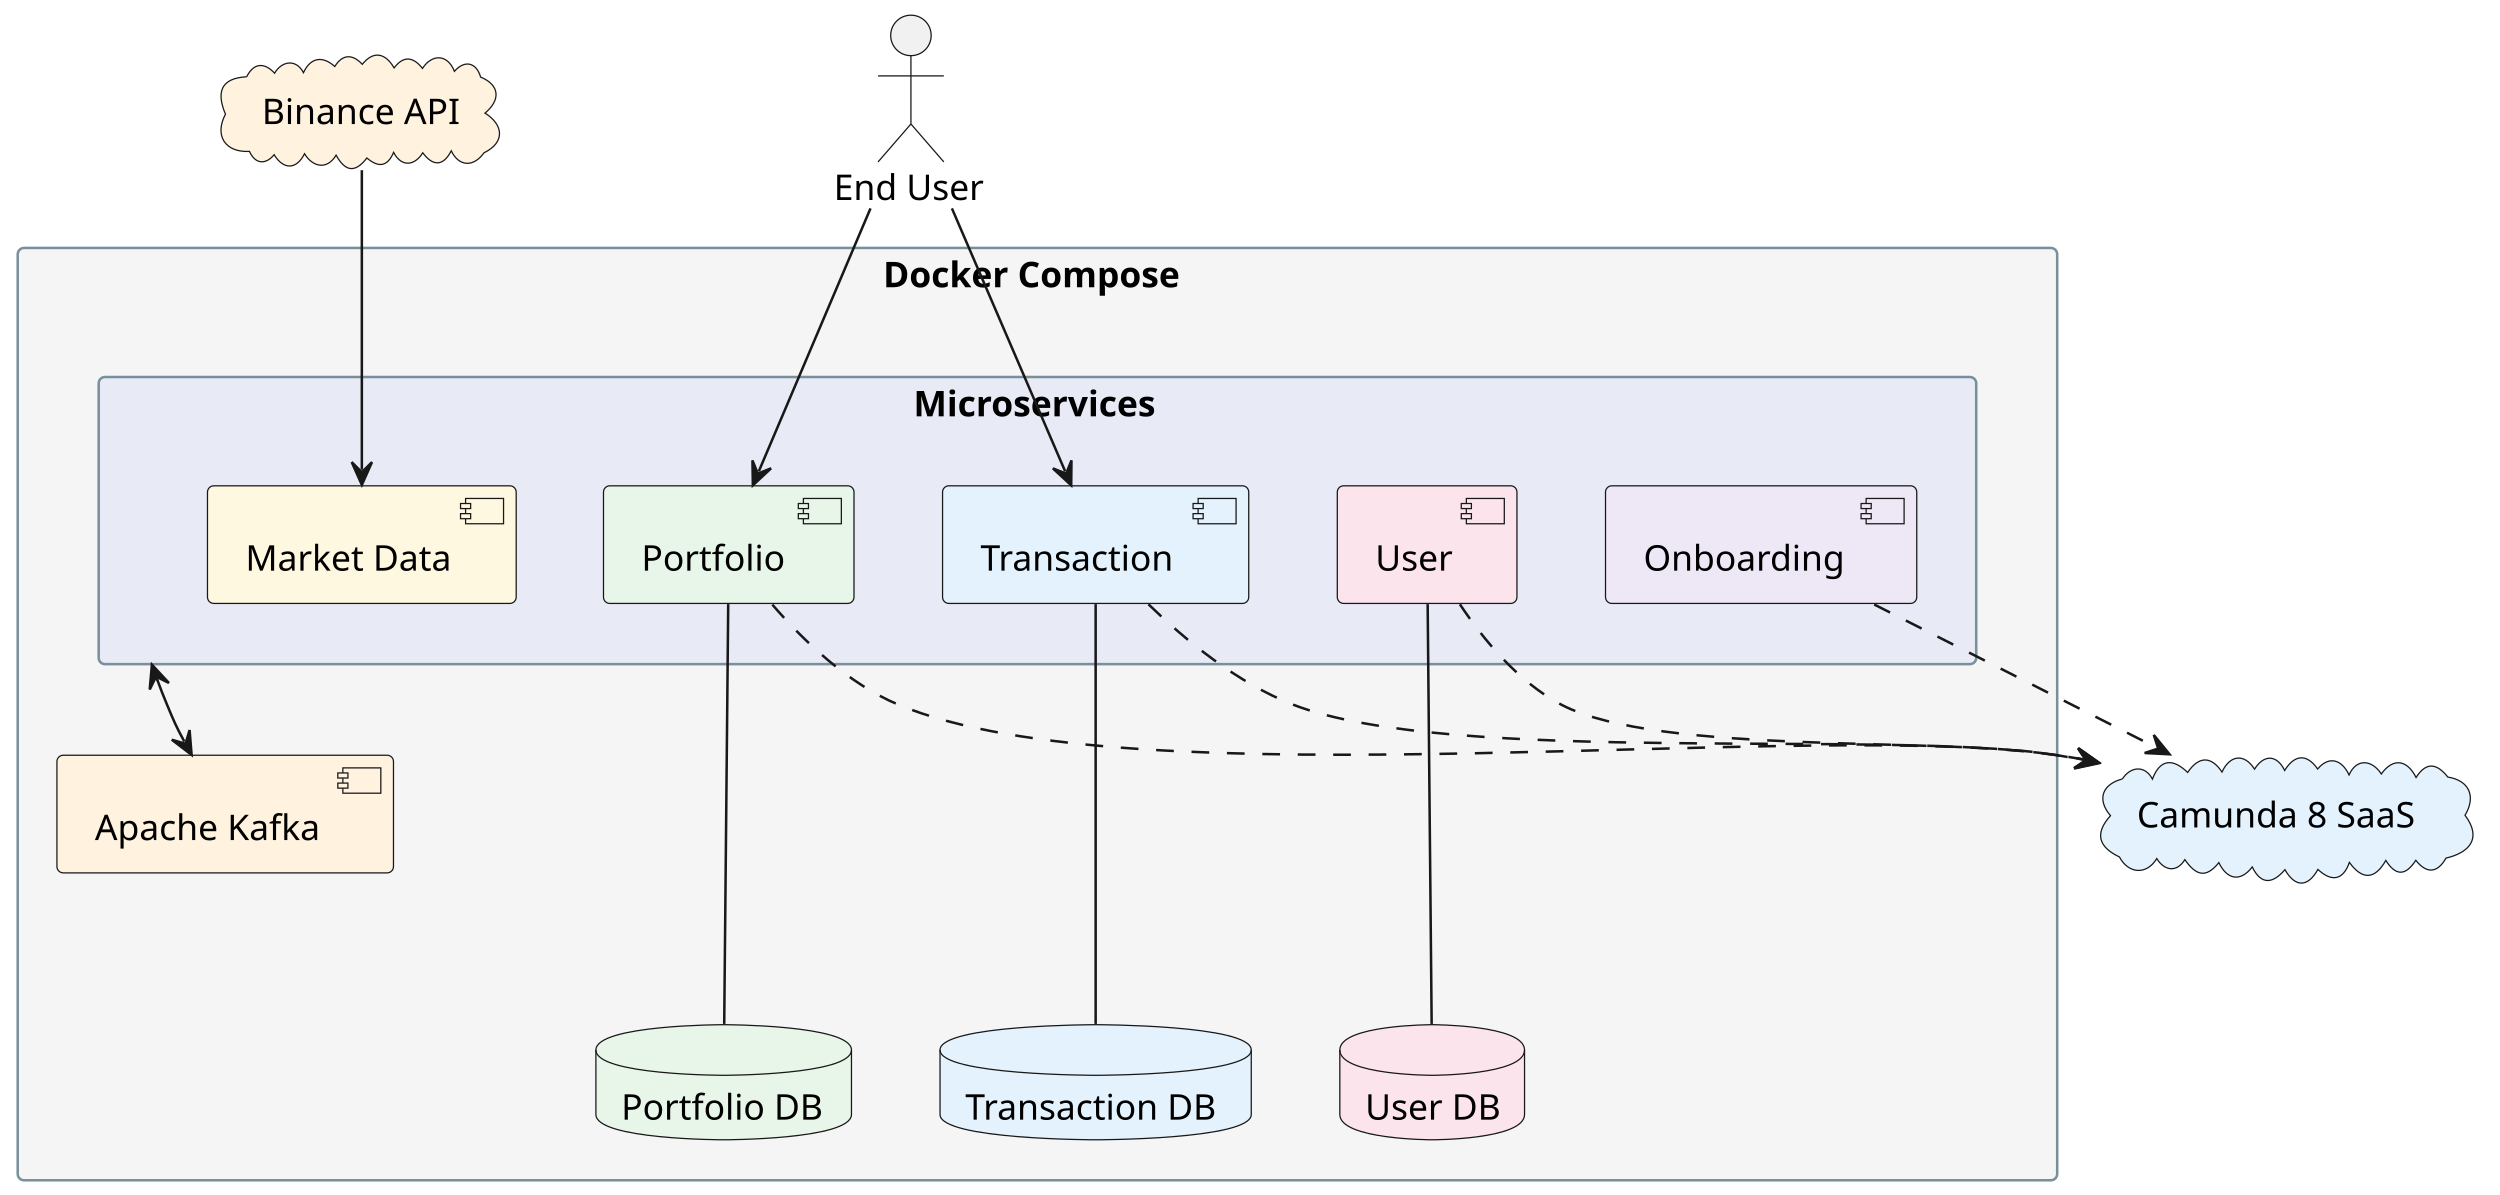
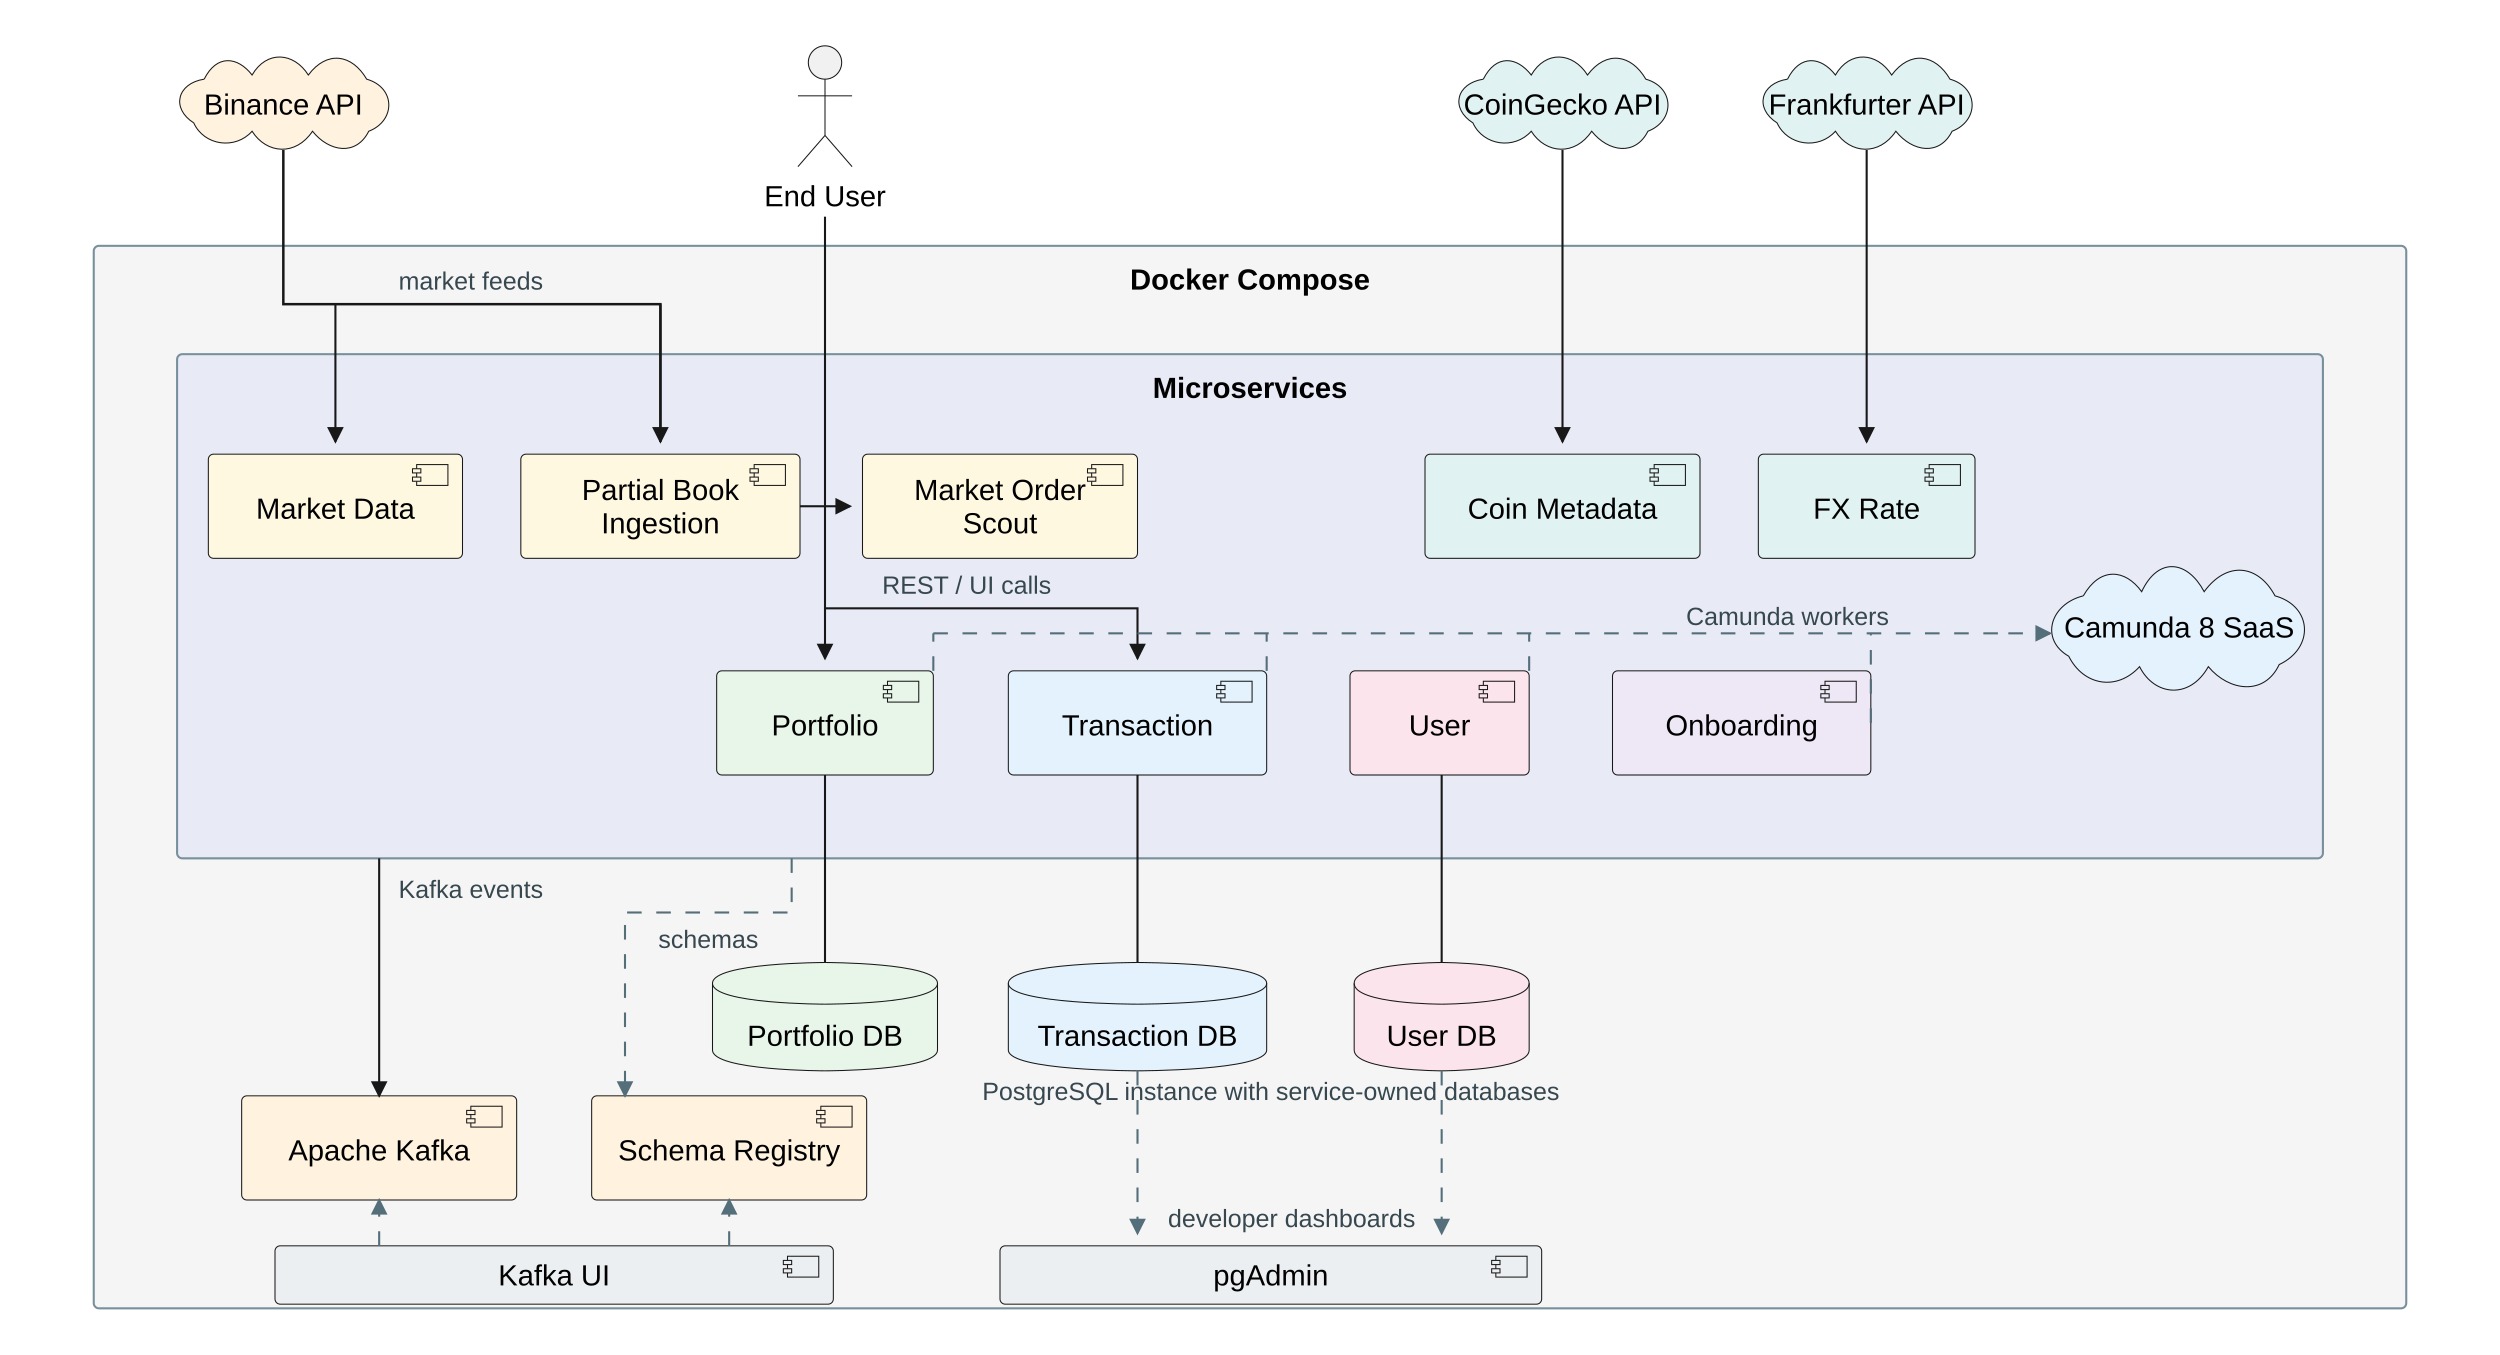
- <svg xmlns="http://www.w3.org/2000/svg" contentStyleType="text/css" height="472px" preserveAspectRatio="none" style="width:988px;height:472px;" version="1.1" viewBox="0 0 988 472" width="988px" zoomAndPan="magnify">
-   <defs />
-   <g>
-     <g id="cluster_docker">
-       <rect fill="#F5F5F5" height="368.46" rx="2.5" ry="2.5" style="stroke:#78909C;stroke-width:1.0;" width="806" x="7" y="97.99" />
-       <text fill="#000000" font-family="Segoe UI" font-size="14" font-weight="bold" lengthAdjust="spacing" textLength="122" x="349" y="113.525">Docker Compose</text>
+ <svg xmlns="http://www.w3.org/2000/svg" contentStyleType="text/css" height="650px" preserveAspectRatio="none" style="width:1200px;height:650px;" version="1.1" viewBox="0 0 1200 650" width="1200px" zoomAndPan="magnify">
+   <defs>
+     <marker id="arrow" markerHeight="8" markerWidth="8" orient="auto" refX="7" refY="4">
+       <path d="M0,0 L8,4 L0,8 z" fill="#181818" />
+     </marker>
+     <marker id="arrow-muted" markerHeight="8" markerWidth="8" orient="auto" refX="7" refY="4">
+       <path d="M0,0 L8,4 L0,8 z" fill="#546E7A" />
+     </marker>
+     <style>
+       text { fill: #000000; font-family: "Segoe UI", Arial, sans-serif; font-size: 14px; }
+       .label { font-weight: 700; }
+       .small { font-size: 12px; fill: #37474F; }
+       .box { stroke: #181818; stroke-width: .5; rx: 2.5; ry: 2.5; }
+       .cluster { stroke: #78909C; stroke-width: 1; rx: 2.5; ry: 2.5; }
+       .line { fill: none; stroke: #181818; stroke-width: 1; marker-end: url(#arrow); }
+       .dash { fill: none; stroke: #546E7A; stroke-width: 1; stroke-dasharray: 7 7; marker-end: url(#arrow-muted); }
+       .dash-plain { fill: none; stroke: #546E7A; stroke-width: 1; stroke-dasharray: 7 7; }
+       .plain { fill: none; stroke: #181818; stroke-width: 1; }
+       .bus { fill: none; stroke: #181818; stroke-width: 1.2; }
+     </style>
+   </defs>
+   <g id="cluster_docker">
+     <rect class="cluster" fill="#F5F5F5" height="510" width="1110" x="45" y="118" />
+     <text class="label" text-anchor="middle" x="600" y="139">Docker Compose</text>
+   </g>
+   <g id="cluster_services">
+     <rect class="cluster" fill="#E8EAF6" height="242" width="1030" x="85" y="170" />
+     <text class="label" text-anchor="middle" x="600" y="191">Microservices</text>
+   </g>
+   <g id="external_apis">
+     <path d="M98,38 C104,26 114,27 121,36 C128,24 141,25 148,36 C157,24 169,26 176,38 C190,42 190,58 177,63 C171,75 158,73 150,63 C142,75 128,74 121,63 C113,72 98,70 93,59 C82,52 85,40 98,38" fill="#FFF3E0" stroke="#181818" stroke-width=".5" />
+     <text text-anchor="middle" x="136" y="55">Binance API</text>
+     <path d="M712,38 C718,26 728,27 735,36 C742,24 755,25 762,36 C771,24 783,26 790,38 C804,42 804,58 791,63 C785,75 772,73 764,63 C756,75 742,74 735,63 C727,72 712,70 707,59 C696,52 699,40 712,38" fill="#E0F2F1" stroke="#181818" stroke-width=".5" />
+     <text text-anchor="middle" x="750" y="55">CoinGecko API</text>
+     <path d="M858,38 C864,26 874,27 881,36 C888,24 901,25 908,36 C917,24 929,26 936,38 C950,42 950,58 937,63 C931,75 918,73 910,63 C902,75 888,74 881,63 C873,72 858,70 853,59 C842,52 845,40 858,38" fill="#E0F2F1" stroke="#181818" stroke-width=".5" />
+     <text text-anchor="middle" x="896" y="55">Frankfurter API</text>
+     <path d="M1000,286 C1008,272 1020,273 1028,284 C1036,267 1050,269 1058,284 C1069,269 1084,271 1092,286 C1110,291 1111,311 1094,319 C1087,334 1070,332 1060,320 C1051,336 1034,334 1027,320 C1016,332 1000,329 993,315 C979,307 984,290 1000,286" fill="#E3F2FD" stroke="#181818" stroke-width=".5" />
+     <text text-anchor="middle" x="1046" y="306">Camunda 8 SaaS</text>
+   </g>
+   <g id="end_user">
+     <ellipse cx="396" cy="30" fill="#F1F1F1" rx="8" ry="8" stroke="#181818" stroke-width=".5" />
+     <path d="M396,38 L396,65 M383,46 L409,46 M396,65 L383,80 M396,65 L409,80" fill="none" stroke="#181818" stroke-width=".5" />
+     <text text-anchor="middle" x="396" y="99">End User</text>
+   </g>
+   <g id="services">
+     <g id="elem_MDS">
+       <rect class="box" fill="#FFF8E1" height="50" width="122" x="100" y="218" />
+       <rect fill="#FFF8E1" height="10" stroke="#181818" stroke-width=".5" width="15" x="200" y="223" />
+       <rect fill="#FFF8E1" height="2" stroke="#181818" stroke-width=".5" width="4" x="198" y="225" />
+       <rect fill="#FFF8E1" height="2" stroke="#181818" stroke-width=".5" width="4" x="198" y="229" />
+       <text text-anchor="middle" x="161" y="249">Market Data</text>
    </g>
-     <g id="cluster_services">
-       <rect fill="#E8EAF6" height="113.48" rx="2.5" ry="2.5" style="stroke:#78909C;stroke-width:1.0;" width="742" x="39" y="148.99" />
-       <text fill="#000000" font-family="Segoe UI" font-size="14" font-weight="bold" lengthAdjust="spacing" textLength="98" x="361" y="164.525">Microservices</text>
+     <g id="elem_MPB">
+       <rect class="box" fill="#FFF8E1" height="50" width="134" x="250" y="218" />
+       <rect fill="#FFF8E1" height="10" stroke="#181818" stroke-width=".5" width="15" x="362" y="223" />
+       <rect fill="#FFF8E1" height="2" stroke="#181818" stroke-width=".5" width="4" x="360" y="225" />
+       <rect fill="#FFF8E1" height="2" stroke="#181818" stroke-width=".5" width="4" x="360" y="229" />
+       <text text-anchor="middle" x="317" y="240">Partial Book</text>
+       <text text-anchor="middle" x="317" y="256">Ingestion</text>
    </g>
+     <g id="elem_MOS">
+       <rect class="box" fill="#FFF8E1" height="50" width="132" x="414" y="218" />
+       <rect fill="#FFF8E1" height="10" stroke="#181818" stroke-width=".5" width="15" x="524" y="223" />
+       <rect fill="#FFF8E1" height="2" stroke="#181818" stroke-width=".5" width="4" x="522" y="225" />
+       <rect fill="#FFF8E1" height="2" stroke="#181818" stroke-width=".5" width="4" x="522" y="229" />
+       <text text-anchor="middle" x="480" y="240">Market Order</text>
+       <text text-anchor="middle" x="480" y="256">Scout</text>
+     </g>
+     <g id="elem_CMS">
+       <rect class="box" fill="#E0F2F1" height="50" width="132" x="684" y="218" />
+       <rect fill="#E0F2F1" height="10" stroke="#181818" stroke-width=".5" width="15" x="794" y="223" />
+       <rect fill="#E0F2F1" height="2" stroke="#181818" stroke-width=".5" width="4" x="792" y="225" />
+       <rect fill="#E0F2F1" height="2" stroke="#181818" stroke-width=".5" width="4" x="792" y="229" />
+       <text text-anchor="middle" x="750" y="249">Coin Metadata</text>
+     </g>
+     <g id="elem_FXS">
+       <rect class="box" fill="#E0F2F1" height="50" width="104" x="844" y="218" />
+       <rect fill="#E0F2F1" height="10" stroke="#181818" stroke-width=".5" width="15" x="926" y="223" />
+       <rect fill="#E0F2F1" height="2" stroke="#181818" stroke-width=".5" width="4" x="924" y="225" />
+       <rect fill="#E0F2F1" height="2" stroke="#181818" stroke-width=".5" width="4" x="924" y="229" />
+       <text text-anchor="middle" x="896" y="249">FX Rate</text>
+     </g>
+     <g id="elem_PS">
+       <rect class="box" fill="#E8F5E9" height="50" width="104" x="344" y="322" />
+       <rect fill="#E8F5E9" height="10" stroke="#181818" stroke-width=".5" width="15" x="426" y="327" />
+       <rect fill="#E8F5E9" height="2" stroke="#181818" stroke-width=".5" width="4" x="424" y="329" />
+       <rect fill="#E8F5E9" height="2" stroke="#181818" stroke-width=".5" width="4" x="424" y="333" />
+       <text text-anchor="middle" x="396" y="353">Portfolio</text>
+     </g>
+     <g id="elem_TS">
+       <rect class="box" fill="#E3F2FD" height="50" width="124" x="484" y="322" />
+       <rect fill="#E3F2FD" height="10" stroke="#181818" stroke-width=".5" width="15" x="586" y="327" />
+       <rect fill="#E3F2FD" height="2" stroke="#181818" stroke-width=".5" width="4" x="584" y="329" />
+       <rect fill="#E3F2FD" height="2" stroke="#181818" stroke-width=".5" width="4" x="584" y="333" />
+       <text text-anchor="middle" x="546" y="353">Transaction</text>
+     </g>
+     <g id="elem_US">
+       <rect class="box" fill="#FCE4EC" height="50" width="86" x="648" y="322" />
+       <rect fill="#FCE4EC" height="10" stroke="#181818" stroke-width=".5" width="15" x="712" y="327" />
+       <rect fill="#FCE4EC" height="2" stroke="#181818" stroke-width=".5" width="4" x="710" y="329" />
+       <rect fill="#FCE4EC" height="2" stroke="#181818" stroke-width=".5" width="4" x="710" y="333" />
+       <text text-anchor="middle" x="691" y="353">User</text>
+     </g>
+     <g id="elem_OS">
+       <rect class="box" fill="#EDE7F6" height="50" width="124" x="774" y="322" />
+       <rect fill="#EDE7F6" height="10" stroke="#181818" stroke-width=".5" width="15" x="876" y="327" />
+       <rect fill="#EDE7F6" height="2" stroke="#181818" stroke-width=".5" width="4" x="874" y="329" />
+       <rect fill="#EDE7F6" height="2" stroke="#181818" stroke-width=".5" width="4" x="874" y="333" />
+       <text text-anchor="middle" x="836" y="353">Onboarding</text>
+     </g>
+   </g>
+   <g id="infrastructure">
    <g id="elem_Kafka">
-       <rect fill="#FFF3E0" height="46.488" rx="2.5" ry="2.5" style="stroke:#181818;stroke-width:0.5;" width="133" x="22.5" y="298.47" />
-       <rect fill="#FFF3E0" height="10" style="stroke:#181818;stroke-width:0.5;" width="15" x="135.5" y="303.47" />
-       <rect fill="#FFF3E0" height="2" style="stroke:#181818;stroke-width:0.5;" width="4" x="133.5" y="305.47" />
-       <rect fill="#FFF3E0" height="2" style="stroke:#181818;stroke-width:0.5;" width="4" x="133.5" y="309.47" />
-       <text fill="#000000" font-family="Segoe UI" font-size="14" lengthAdjust="spacing" textLength="93" x="37.5" y="332.005">Apache Kafka</text>
+       <rect class="box" fill="#FFF3E0" height="50" width="132" x="116" y="526" />
+       <rect fill="#FFF3E0" height="10" stroke="#181818" stroke-width=".5" width="15" x="226" y="531" />
+       <rect fill="#FFF3E0" height="2" stroke="#181818" stroke-width=".5" width="4" x="224" y="533" />
+       <rect fill="#FFF3E0" height="2" stroke="#181818" stroke-width=".5" width="4" x="224" y="537" />
+       <text text-anchor="middle" x="182" y="557">Apache Kafka</text>
+     </g>
+     <g id="elem_SR">
+       <rect class="box" fill="#FFF3E0" height="50" width="132" x="284" y="526" />
+       <rect fill="#FFF3E0" height="10" stroke="#181818" stroke-width=".5" width="15" x="394" y="531" />
+       <rect fill="#FFF3E0" height="2" stroke="#181818" stroke-width=".5" width="4" x="392" y="533" />
+       <rect fill="#FFF3E0" height="2" stroke="#181818" stroke-width=".5" width="4" x="392" y="537" />
+       <text text-anchor="middle" x="350" y="557">Schema Registry</text>
+     </g>
+     <g id="elem_KUI">
+       <rect class="box" fill="#ECEFF1" height="28" width="268" x="132" y="598" />
+       <rect fill="#ECEFF1" height="10" stroke="#181818" stroke-width=".5" width="15" x="378" y="603" />
+       <rect fill="#ECEFF1" height="2" stroke="#181818" stroke-width=".5" width="4" x="376" y="605" />
+       <rect fill="#ECEFF1" height="2" stroke="#181818" stroke-width=".5" width="4" x="376" y="609" />
+       <text text-anchor="middle" x="266" y="617">Kafka UI</text>
+     </g>
+     <g id="elem_PGA">
+       <rect class="box" fill="#ECEFF1" height="28" width="260" x="480" y="598" />
+       <rect fill="#ECEFF1" height="10" stroke="#181818" stroke-width=".5" width="15" x="718" y="603" />
+       <rect fill="#ECEFF1" height="2" stroke="#181818" stroke-width=".5" width="4" x="716" y="605" />
+       <rect fill="#ECEFF1" height="2" stroke="#181818" stroke-width=".5" width="4" x="716" y="609" />
+       <text text-anchor="middle" x="610" y="617">pgAdmin</text>
+     </g>
+     <g id="elem_PDB">
+       <path d="M342,472 C342,462 396,462 396,462 C396,462 450,462 450,472 L450,504 C450,514 396,514 396,514 C396,514 342,514 342,504 Z" fill="#E8F5E9" stroke="#181818" stroke-width=".5" />
+       <path d="M342,472 C342,482 396,482 396,482 C396,482 450,482 450,472" fill="none" stroke="#181818" stroke-width=".5" />
+       <text text-anchor="middle" x="396" y="502">Portfolio DB</text>
    </g>
    <g id="elem_TDB">
-       <path d="M371.5,414.96 C371.5,404.96 433,404.96 433,404.96 C433,404.96 494.5,404.96 494.5,414.96 L494.5,440.448 C494.5,450.448 433,450.448 433,450.448 C433,450.448 371.5,450.448 371.5,440.448 L371.5,414.96 " fill="#E3F2FD" style="stroke:#181818;stroke-width:0.5;" />
-       <path d="M371.5,414.96 C371.5,424.96 433,424.96 433,424.96 C433,424.96 494.5,424.96 494.5,414.96 " fill="none" style="stroke:#181818;stroke-width:0.5;" />
-       <text fill="#000000" font-family="Segoe UI" font-size="14" lengthAdjust="spacing" textLength="103" x="381.5" y="442.495">Transaction DB</text>
+       <path d="M484,472 C484,462 546,462 546,462 C546,462 608,462 608,472 L608,504 C608,514 546,514 546,514 C546,514 484,514 484,504 Z" fill="#E3F2FD" stroke="#181818" stroke-width=".5" />
+       <path d="M484,472 C484,482 546,482 546,482 C546,482 608,482 608,472" fill="none" stroke="#181818" stroke-width=".5" />
+       <text text-anchor="middle" x="546" y="502">Transaction DB</text>
    </g>
    <g id="elem_UDB">
-       <path d="M529.5,414.96 C529.5,404.96 566,404.96 566,404.96 C566,404.96 602.5,404.96 602.5,414.96 L602.5,440.448 C602.5,450.448 566,450.448 566,450.448 C566,450.448 529.5,450.448 529.5,440.448 L529.5,414.96 " fill="#FCE4EC" style="stroke:#181818;stroke-width:0.5;" />
-       <path d="M529.5,414.96 C529.5,424.96 566,424.96 566,424.96 C566,424.96 602.5,424.96 602.5,414.96 " fill="none" style="stroke:#181818;stroke-width:0.5;" />
-       <text fill="#000000" font-family="Segoe UI" font-size="14" lengthAdjust="spacing" textLength="53" x="539.5" y="442.495">User DB</text>
+       <path d="M650,472 C650,462 692,462 692,462 C692,462 734,462 734,472 L734,504 C734,514 692,514 692,514 C692,514 650,514 650,504 Z" fill="#FCE4EC" stroke="#181818" stroke-width=".5" />
+       <path d="M650,472 C650,482 692,482 692,482 C692,482 734,482 734,472" fill="none" stroke="#181818" stroke-width=".5" />
+       <text text-anchor="middle" x="692" y="502">User DB</text>
    </g>
-     <g id="elem_PDB">
-       <path d="M235.5,414.96 C235.5,404.96 286,404.96 286,404.96 C286,404.96 336.5,404.96 336.5,414.96 L336.5,440.448 C336.5,450.448 286,450.448 286,450.448 C286,450.448 235.5,450.448 235.5,440.448 L235.5,414.96 " fill="#E8F5E9" style="stroke:#181818;stroke-width:0.5;" />
-       <path d="M235.5,414.96 C235.5,424.96 286,424.96 286,424.96 C286,424.96 336.5,424.96 336.5,414.96 " fill="none" style="stroke:#181818;stroke-width:0.5;" />
-       <text fill="#000000" font-family="Segoe UI" font-size="14" lengthAdjust="spacing" textLength="81" x="245.5" y="442.495">Portfolio DB</text>
-     </g>
-     <g id="elem_MDS">
-       <rect fill="#FFF8E1" height="46.488" rx="2.5" ry="2.5" style="stroke:#181818;stroke-width:0.5;" width="122" x="82" y="191.99" />
-       <rect fill="#FFF8E1" height="10" style="stroke:#181818;stroke-width:0.5;" width="15" x="184" y="196.99" />
-       <rect fill="#FFF8E1" height="2" style="stroke:#181818;stroke-width:0.5;" width="4" x="182" y="198.99" />
-       <rect fill="#FFF8E1" height="2" style="stroke:#181818;stroke-width:0.5;" width="4" x="182" y="202.99" />
-       <text fill="#000000" font-family="Segoe UI" font-size="14" lengthAdjust="spacing" textLength="82" x="97" y="225.525">Market Data</text>
-     </g>
-     <g id="elem_PS">
-       <rect fill="#E8F5E9" height="46.488" rx="2.5" ry="2.5" style="stroke:#181818;stroke-width:0.5;" width="99" x="238.5" y="191.99" />
-       <rect fill="#E8F5E9" height="10" style="stroke:#181818;stroke-width:0.5;" width="15" x="317.5" y="196.99" />
-       <rect fill="#E8F5E9" height="2" style="stroke:#181818;stroke-width:0.5;" width="4" x="315.5" y="198.99" />
-       <rect fill="#E8F5E9" height="2" style="stroke:#181818;stroke-width:0.5;" width="4" x="315.5" y="202.99" />
-       <text fill="#000000" font-family="Segoe UI" font-size="14" lengthAdjust="spacing" textLength="59" x="253.5" y="225.525">Portfolio</text>
-     </g>
-     <g id="elem_TS">
-       <rect fill="#E3F2FD" height="46.488" rx="2.5" ry="2.5" style="stroke:#181818;stroke-width:0.5;" width="121" x="372.5" y="191.99" />
-       <rect fill="#E3F2FD" height="10" style="stroke:#181818;stroke-width:0.5;" width="15" x="473.5" y="196.99" />
-       <rect fill="#E3F2FD" height="2" style="stroke:#181818;stroke-width:0.5;" width="4" x="471.5" y="198.99" />
-       <rect fill="#E3F2FD" height="2" style="stroke:#181818;stroke-width:0.5;" width="4" x="471.5" y="202.99" />
-       <text fill="#000000" font-family="Segoe UI" font-size="14" lengthAdjust="spacing" textLength="81" x="387.5" y="225.525">Transaction</text>
-     </g>
-     <g id="elem_US">
-       <rect fill="#FCE4EC" height="46.488" rx="2.5" ry="2.5" style="stroke:#181818;stroke-width:0.5;" width="71" x="528.5" y="191.99" />
-       <rect fill="#FCE4EC" height="10" style="stroke:#181818;stroke-width:0.5;" width="15" x="579.5" y="196.99" />
-       <rect fill="#FCE4EC" height="2" style="stroke:#181818;stroke-width:0.5;" width="4" x="577.5" y="198.99" />
-       <rect fill="#FCE4EC" height="2" style="stroke:#181818;stroke-width:0.5;" width="4" x="577.5" y="202.99" />
-       <text fill="#000000" font-family="Segoe UI" font-size="14" lengthAdjust="spacing" textLength="31" x="543.5" y="225.525">User</text>
-     </g>
-     <g id="elem_OS">
-       <rect fill="#EDE7F6" height="46.488" rx="2.5" ry="2.5" style="stroke:#181818;stroke-width:0.5;" width="123" x="634.5" y="191.99" />
-       <rect fill="#EDE7F6" height="10" style="stroke:#181818;stroke-width:0.5;" width="15" x="737.5" y="196.99" />
-       <rect fill="#EDE7F6" height="2" style="stroke:#181818;stroke-width:0.5;" width="4" x="735.5" y="198.99" />
-       <rect fill="#EDE7F6" height="2" style="stroke:#181818;stroke-width:0.5;" width="4" x="735.5" y="202.99" />
-       <text fill="#000000" font-family="Segoe UI" font-size="14" lengthAdjust="spacing" textLength="83" x="649.5" y="225.525">Onboarding</text>
-     </g>
-     <g id="elem_Binance">
-       <path d="M97.488,30.343 C100.282,24.787 104.446,24.563 108.521,28.918 C111.307,24.147 116.953,23.068 119.926,28.713 C122.757,22.666 127.434,21.938 132.31,26.275 C135.406,21.299 139.354,21.305 143.17,25.415 C147.778,19.704 152.435,21.143 155.751,26.84 C159.525,21.851 163.346,22.43 166.955,27.033 C170.794,21.182 176.907,21.358 179.586,28.189 C183.595,23.621 188.221,24.561 189.942,30.454 C197.826,33.757 197.704,39.707 191.674,44.701 C198.991,49.3 199.784,56.228 191.258,60.407 C187.331,65.958 181.516,66.159 178.327,59.617 C175.116,65.828 171.084,65.775 167.078,60.388 C163.832,65.625 158.64,66.149 155.551,60.227 C153.047,66.052 149.522,66.277 144.993,62.44 C140.275,68.579 136.392,67.768 132.827,61.325 C129.183,67.408 123.489,65.949 120.35,60.766 C117.089,67.214 111.988,67.105 108.338,61.142 C104.901,65.294 100.812,64.814 98.593,59.841 C89.056,60.335 84.587,53.694 89.102,45.125 C85.514,36.631 87.045,30.877 97.488,30.343 " fill="#FFF3E0" style="stroke:#181818;stroke-width:0.5;" />
-       <text fill="#000000" font-family="Segoe UI" font-size="14" lengthAdjust="spacing" textLength="79" x="103.5" y="49.035">Binance API</text>
-     </g>
-     <g id="elem_Camunda">
-       <path d="M838.764,307.838 C841.856,303.019 847.605,302.146 850.645,307.897 C853.745,299.666 858.874,299.786 864.565,305.267 C868.833,298.945 873.712,298.51 878.137,305.102 C881.151,298.521 886.807,297.446 890.994,303.95 C894.696,298.109 899.747,298.122 902.905,304.482 C906.726,298.26 911.555,297.623 915.935,303.901 C920.675,298.281 925.728,300.559 928.329,306.246 C931.479,299.335 937.576,300.455 941.093,305.865 C945.888,299.197 951.41,300.389 954.831,307.259 C958.968,300.811 963.096,301.745 967.39,307.091 C976.061,308.502 978.547,314.919 974.177,322.191 C981.105,331.427 975.772,337 966.665,339.121 C963.232,345.164 959,345.372 954.728,339.997 C950.734,346.101 946.909,346.409 942.865,340.044 C938.555,347.665 933.587,347.897 928.48,340.824 C925.941,348.072 921.308,348.537 916.047,343.601 C912.069,350.725 907.1,350.838 903.011,343.702 C898.341,349.133 893.688,350.039 890.09,342.622 C885.281,348.849 880.041,347.506 876.892,340.913 C871.597,347.514 867.647,345.727 863.458,339.734 C860.161,345.068 855.278,344.062 852.363,339.314 C848.265,345.986 841.127,345.322 837.601,338.679 C829.363,334.73 827.66,329.472 834.065,322.353 C828.554,315.926 830.827,309.91 838.764,307.838 " fill="#E3F2FD" style="stroke:#181818;stroke-width:0.5;" />
-       <text fill="#000000" font-family="Segoe UI" font-size="14" lengthAdjust="spacing" textLength="115" x="844.5" y="327.005">Camunda 8 SaaS</text>
-     </g>
-     <g id="elem_User">
-       <ellipse cx="360" cy="14" fill="#F1F1F1" rx="8" ry="8" style="stroke:#181818;stroke-width:0.5;" />
-       <path d="M360,22 L360,49 M347,30 L373,30 M360,49 L347,64 M360,49 L373,64 " fill="none" style="stroke:#181818;stroke-width:0.5;" />
-       <text fill="#000000" font-family="Segoe UI" font-size="14" lengthAdjust="spacing" textLength="61" x="329.5" y="79.035">End User</text>
-     </g>
-     <g id="link_Binance_MDS">
-       <path d="M143,67.25 C143,99.66 143,153.16 143,185.63 " fill="none" id="Binance-to-MDS" style="stroke:#181818;stroke-width:1.0;" />
-       <polygon fill="#181818" points="143,191.63,147,182.63,143,186.63,139,182.63,143,191.63" style="stroke:#181818;stroke-width:1.0;" />
-     </g>
-     <g id="link_User_PS">
-       <path d="M344.02,82.36 C329.77,115.9 311.726,158.378 299.876,186.268 " fill="none" id="User-to-PS" style="stroke:#181818;stroke-width:1.0;" />
-       <polygon fill="#181818" points="297.53,191.79,304.731,185.071,299.485,187.188,297.368,181.942,297.53,191.79" style="stroke:#181818;stroke-width:1.0;" />
-     </g>
-     <g id="link_User_TS">
-       <path d="M376.2,82.36 C390.65,115.9 408.947,158.389 420.957,186.279 " fill="none" id="User-to-TS" style="stroke:#181818;stroke-width:1.0;" />
-       <polygon fill="#181818" points="423.33,191.79,423.444,181.942,421.353,187.198,416.097,185.106,423.33,191.79" style="stroke:#181818;stroke-width:1.0;" />
-     </g>
-     <g id="link_services_Kafka">
-       <path d="M61.984,268.354 C62.579,270.076 61.464,266.765 62.089,268.47 C63.337,271.882 64.644,275.241 66,278.47 C68.78,285.1 69.418,286.772 72.847,293.062 " fill="none" id="services-Kafka" style="stroke:#181818;stroke-width:1.0;" />
-       <polygon fill="#181818" points="60.037,262.679,59.174,272.49,61.66,267.408,66.741,269.894,60.037,262.679" style="stroke:#181818;stroke-width:1.0;" />
-       <polygon fill="#181818" points="75.72,298.33,74.923,288.513,73.326,293.94,67.899,292.344,75.72,298.33" style="stroke:#181818;stroke-width:1.0;" />
-     </g>
-     <g id="link_PS_PDB">
-       <path d="M287.79,238.75 C287.4,279.37 286.59,364.39 286.21,404.66 " fill="none" id="PS-PDB" style="stroke:#181818;stroke-width:1.0;" />
-     </g>
-     <g id="link_TS_TDB">
-       <path d="M433,238.75 C433,279.37 433,364.39 433,404.66 " fill="none" id="TS-TDB" style="stroke:#181818;stroke-width:1.0;" />
-     </g>
-     <g id="link_US_UDB">
-       <path d="M564.21,238.75 C564.6,279.37 565.41,364.39 565.79,404.66 " fill="none" id="US-UDB" style="stroke:#181818;stroke-width:1.0;" />
-     </g>
-     <g id="link_PS_Camunda">
-       <path d="M305.23,238.95 C317.42,253.1 335.08,270.14 355,278.47 C448.99,317.78 712.18,283.83 813,298.47 C818.36,299.25 817.972,299.068 823.492,300.148 " fill="none" id="PS-to-Camunda" style="stroke:#181818;stroke-width:1.0;stroke-dasharray:7.0,7.0;" />
-       <polygon fill="#181818" points="829.38,301.3,821.316,295.646,824.473,300.34,819.779,303.498,829.38,301.3" style="stroke:#181818;stroke-width:1.0;" />
-     </g>
-     <g id="link_TS_Camunda">
-       <path d="M453.87,238.82 C468.39,252.92 489.03,269.96 511,278.47 C573.71,302.78 746.55,288.06 813,298.47 C818.35,299.31 817.97,299.125 823.48,300.245 " fill="none" id="TS-to-Camunda" style="stroke:#181818;stroke-width:1.0;stroke-dasharray:7.0,7.0;" />
-       <polygon fill="#181818" points="829.36,301.44,821.337,295.727,824.46,300.444,819.744,303.567,829.36,301.44" style="stroke:#181818;stroke-width:1.0;" />
-     </g>
-     <g id="link_US_Camunda">
-       <path d="M576.96,238.83 C586.23,252.74 600.04,269.56 617,278.47 C655.76,298.83 769.87,290.92 813,298.47 C818.33,299.41 817.949,299.254 823.459,300.414 " fill="none" id="US-to-Camunda" style="stroke:#181818;stroke-width:1.0;stroke-dasharray:7.0,7.0;" />
-       <polygon fill="#181818" points="829.33,301.65,821.347,295.882,824.437,300.62,819.699,303.71,829.33,301.65" style="stroke:#181818;stroke-width:1.0;" />
-     </g>
-     <g id="link_OS_Camunda">
-       <path d="M740.7,238.9 C775.25,256.43 817.509,277.855 852.039,295.375 " fill="none" id="OS-to-Camunda" style="stroke:#181818;stroke-width:1.0;stroke-dasharray:7.0,7.0;" />
-       <polygon fill="#181818" points="857.39,298.09,851.174,290.451,852.931,295.828,847.554,297.585,857.39,298.09" style="stroke:#181818;stroke-width:1.0;" />
-     </g>
+     <text class="small" text-anchor="middle" x="610" y="528">PostgreSQL instance with service-owned databases</text>
+   </g>
+   <g id="links">
+     <path class="bus" d="M136,72 L136,146 L317,146 L317,212" />
+     <path class="line" d="M161,146 L161,212" />
+     <path class="line" d="M317,146 L317,212" />
+     <text class="small" text-anchor="middle" x="226" y="139">market feeds</text>
+     <path class="line" d="M750,72 L750,212" />
+     <path class="line" d="M896,72 L896,212" />
+     <path class="line" d="M396,104 L396,316" />
+     <path class="line" d="M396,292 L546,292 L546,316" />
+     <text class="small" text-anchor="middle" x="464" y="285">REST / UI calls</text>
+     <path class="line" d="M384,243 L408,243" />
+     <path class="line" d="M182,412 L182,526" />
+     <path class="dash" d="M380,412 L380,438 L300,438 L300,526" />
+     <text class="small" text-anchor="middle" x="226" y="431">Kafka events</text>
+     <text class="small" text-anchor="middle" x="340" y="455">schemas</text>
+     <path class="dash" d="M182,598 L182,576" />
+     <path class="dash" d="M350,598 L350,576" />
+     <path class="dash" d="M546,514 L546,592" />
+     <path class="dash" d="M692,514 L692,592" />
+     <text class="small" text-anchor="middle" x="620" y="589">developer dashboards</text>
+     <path class="plain" d="M396,372 L396,462" />
+     <path class="plain" d="M546,372 L546,462" />
+     <path class="plain" d="M692,372 L692,462" />
+     <path class="dash-plain" d="M448,322 L448,304 M608,322 L608,304 M734,322 L734,304 M898,347 L898,304 M448,304 L964,304" />
+     <path class="dash" d="M964,304 L984,304" />
+     <text class="small" text-anchor="middle" x="858" y="300">Camunda workers</text>
  </g>
</svg>
